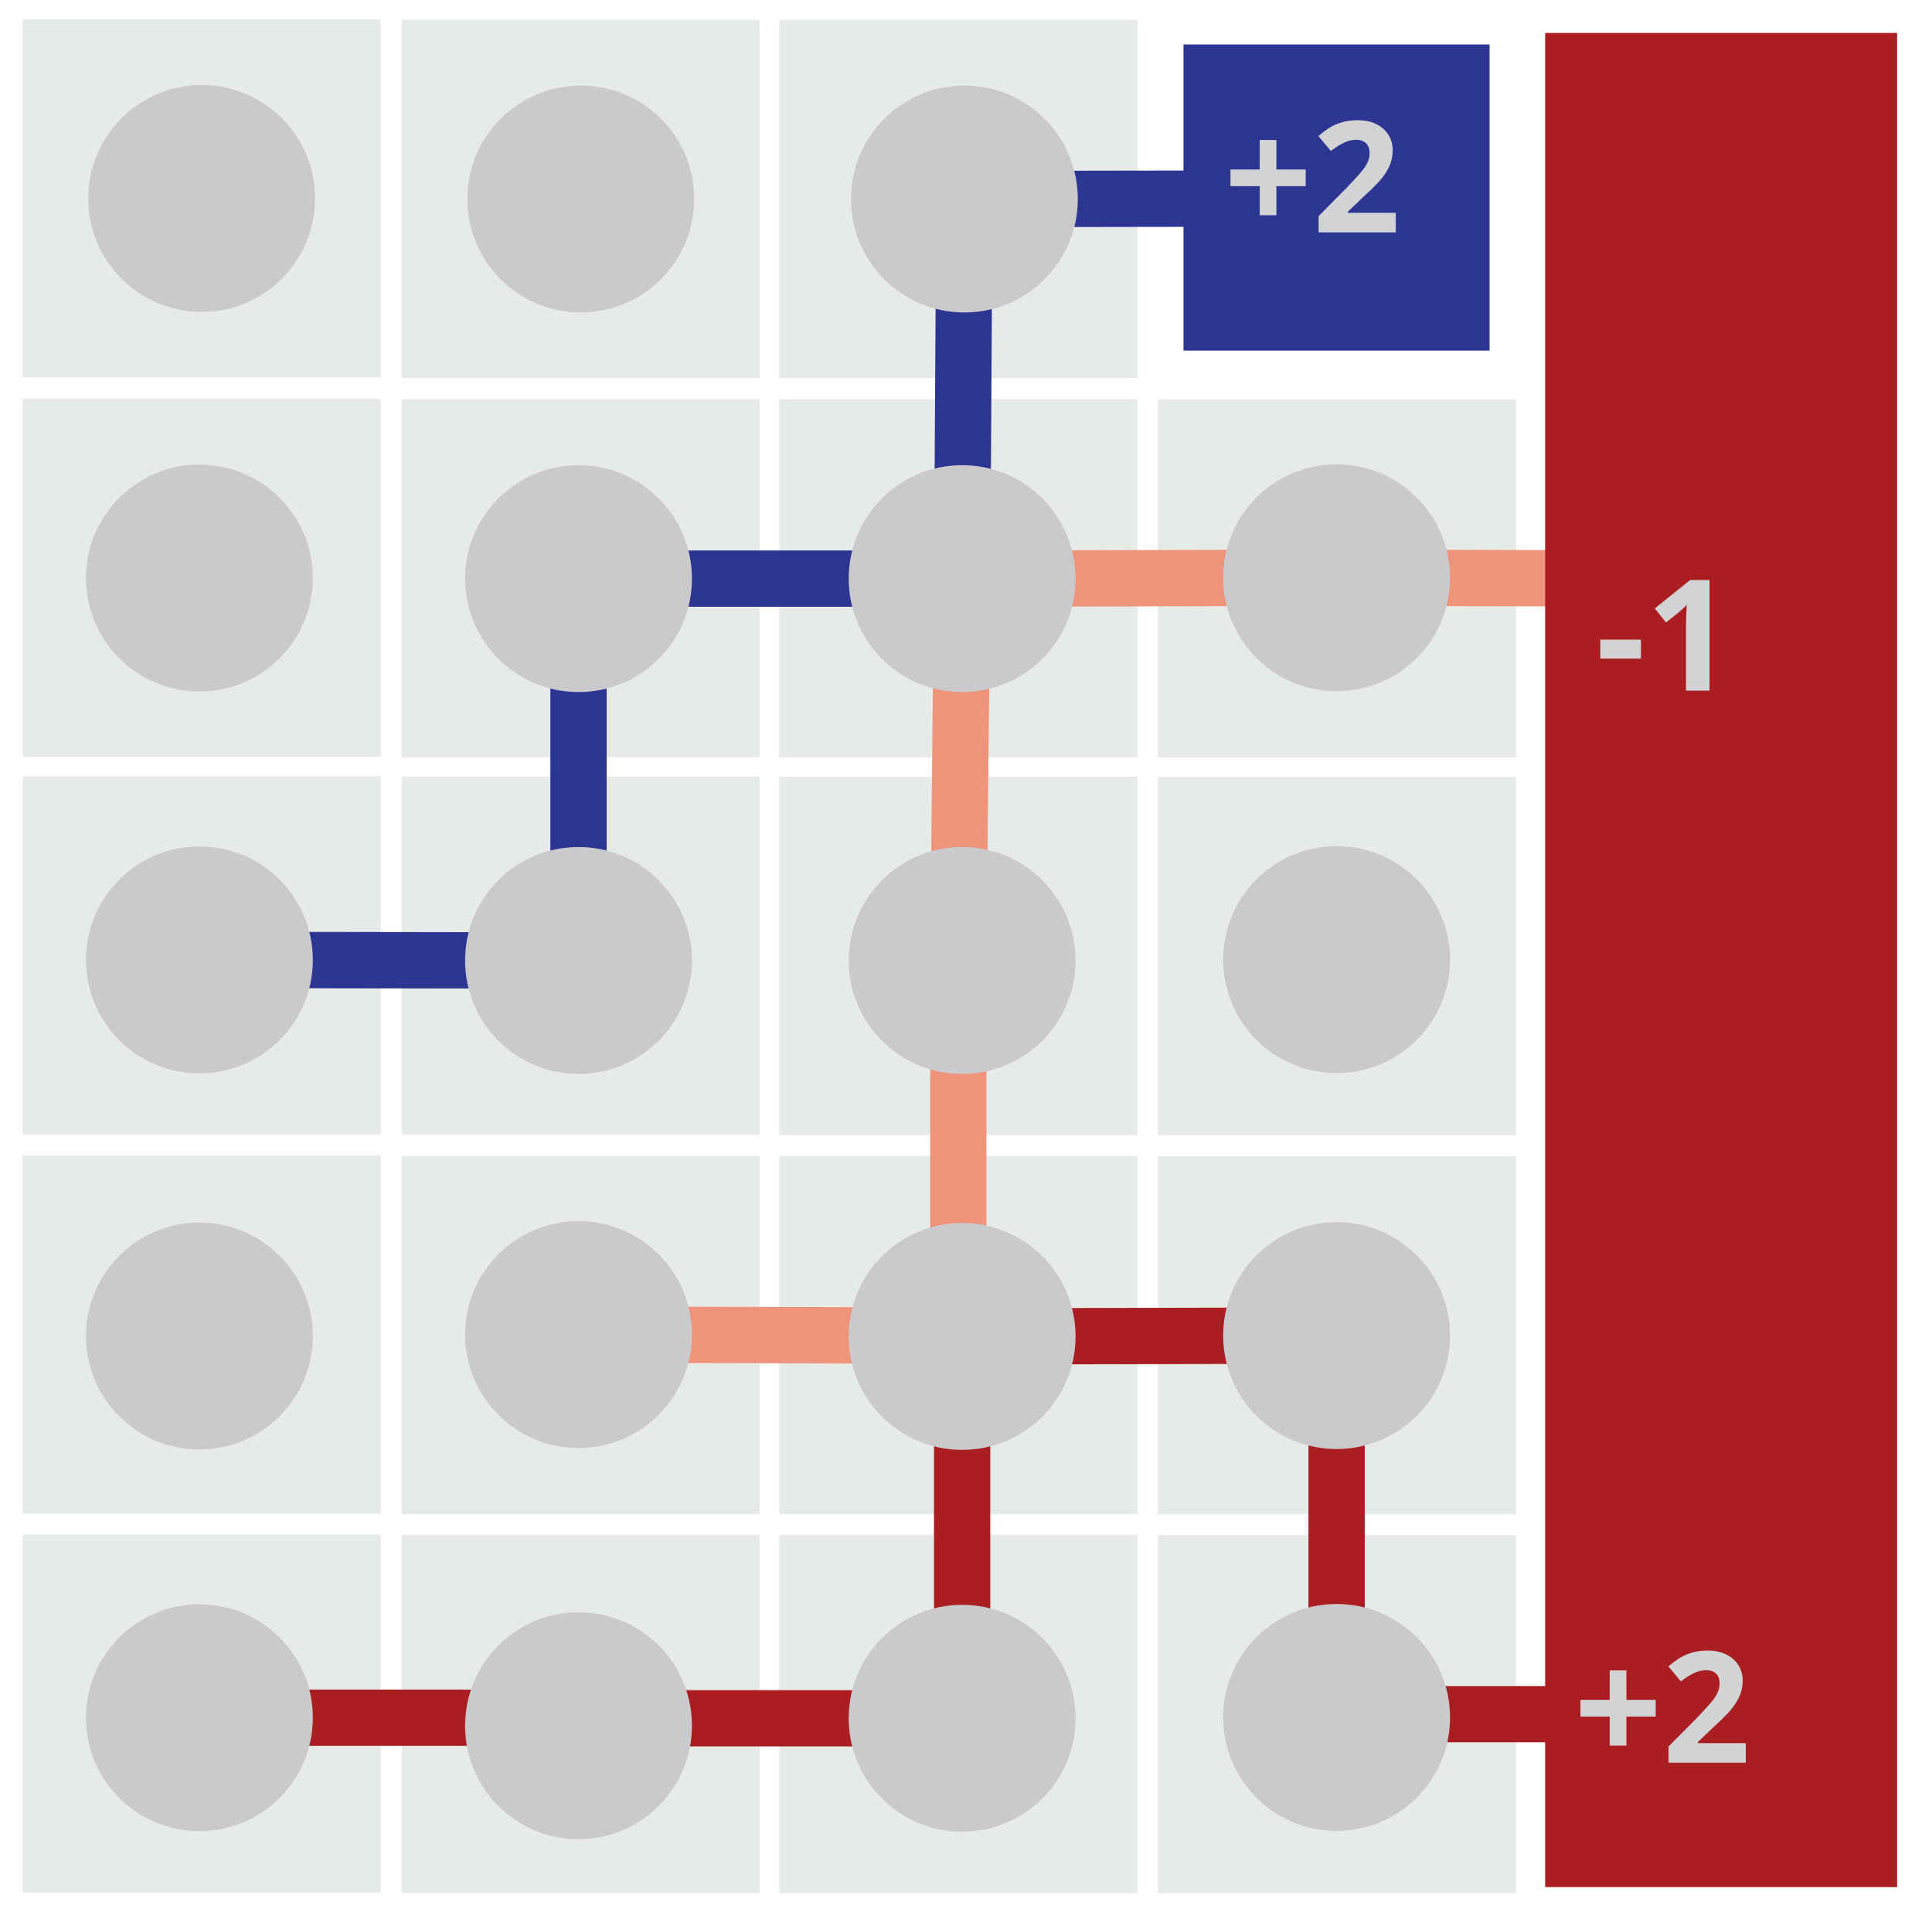
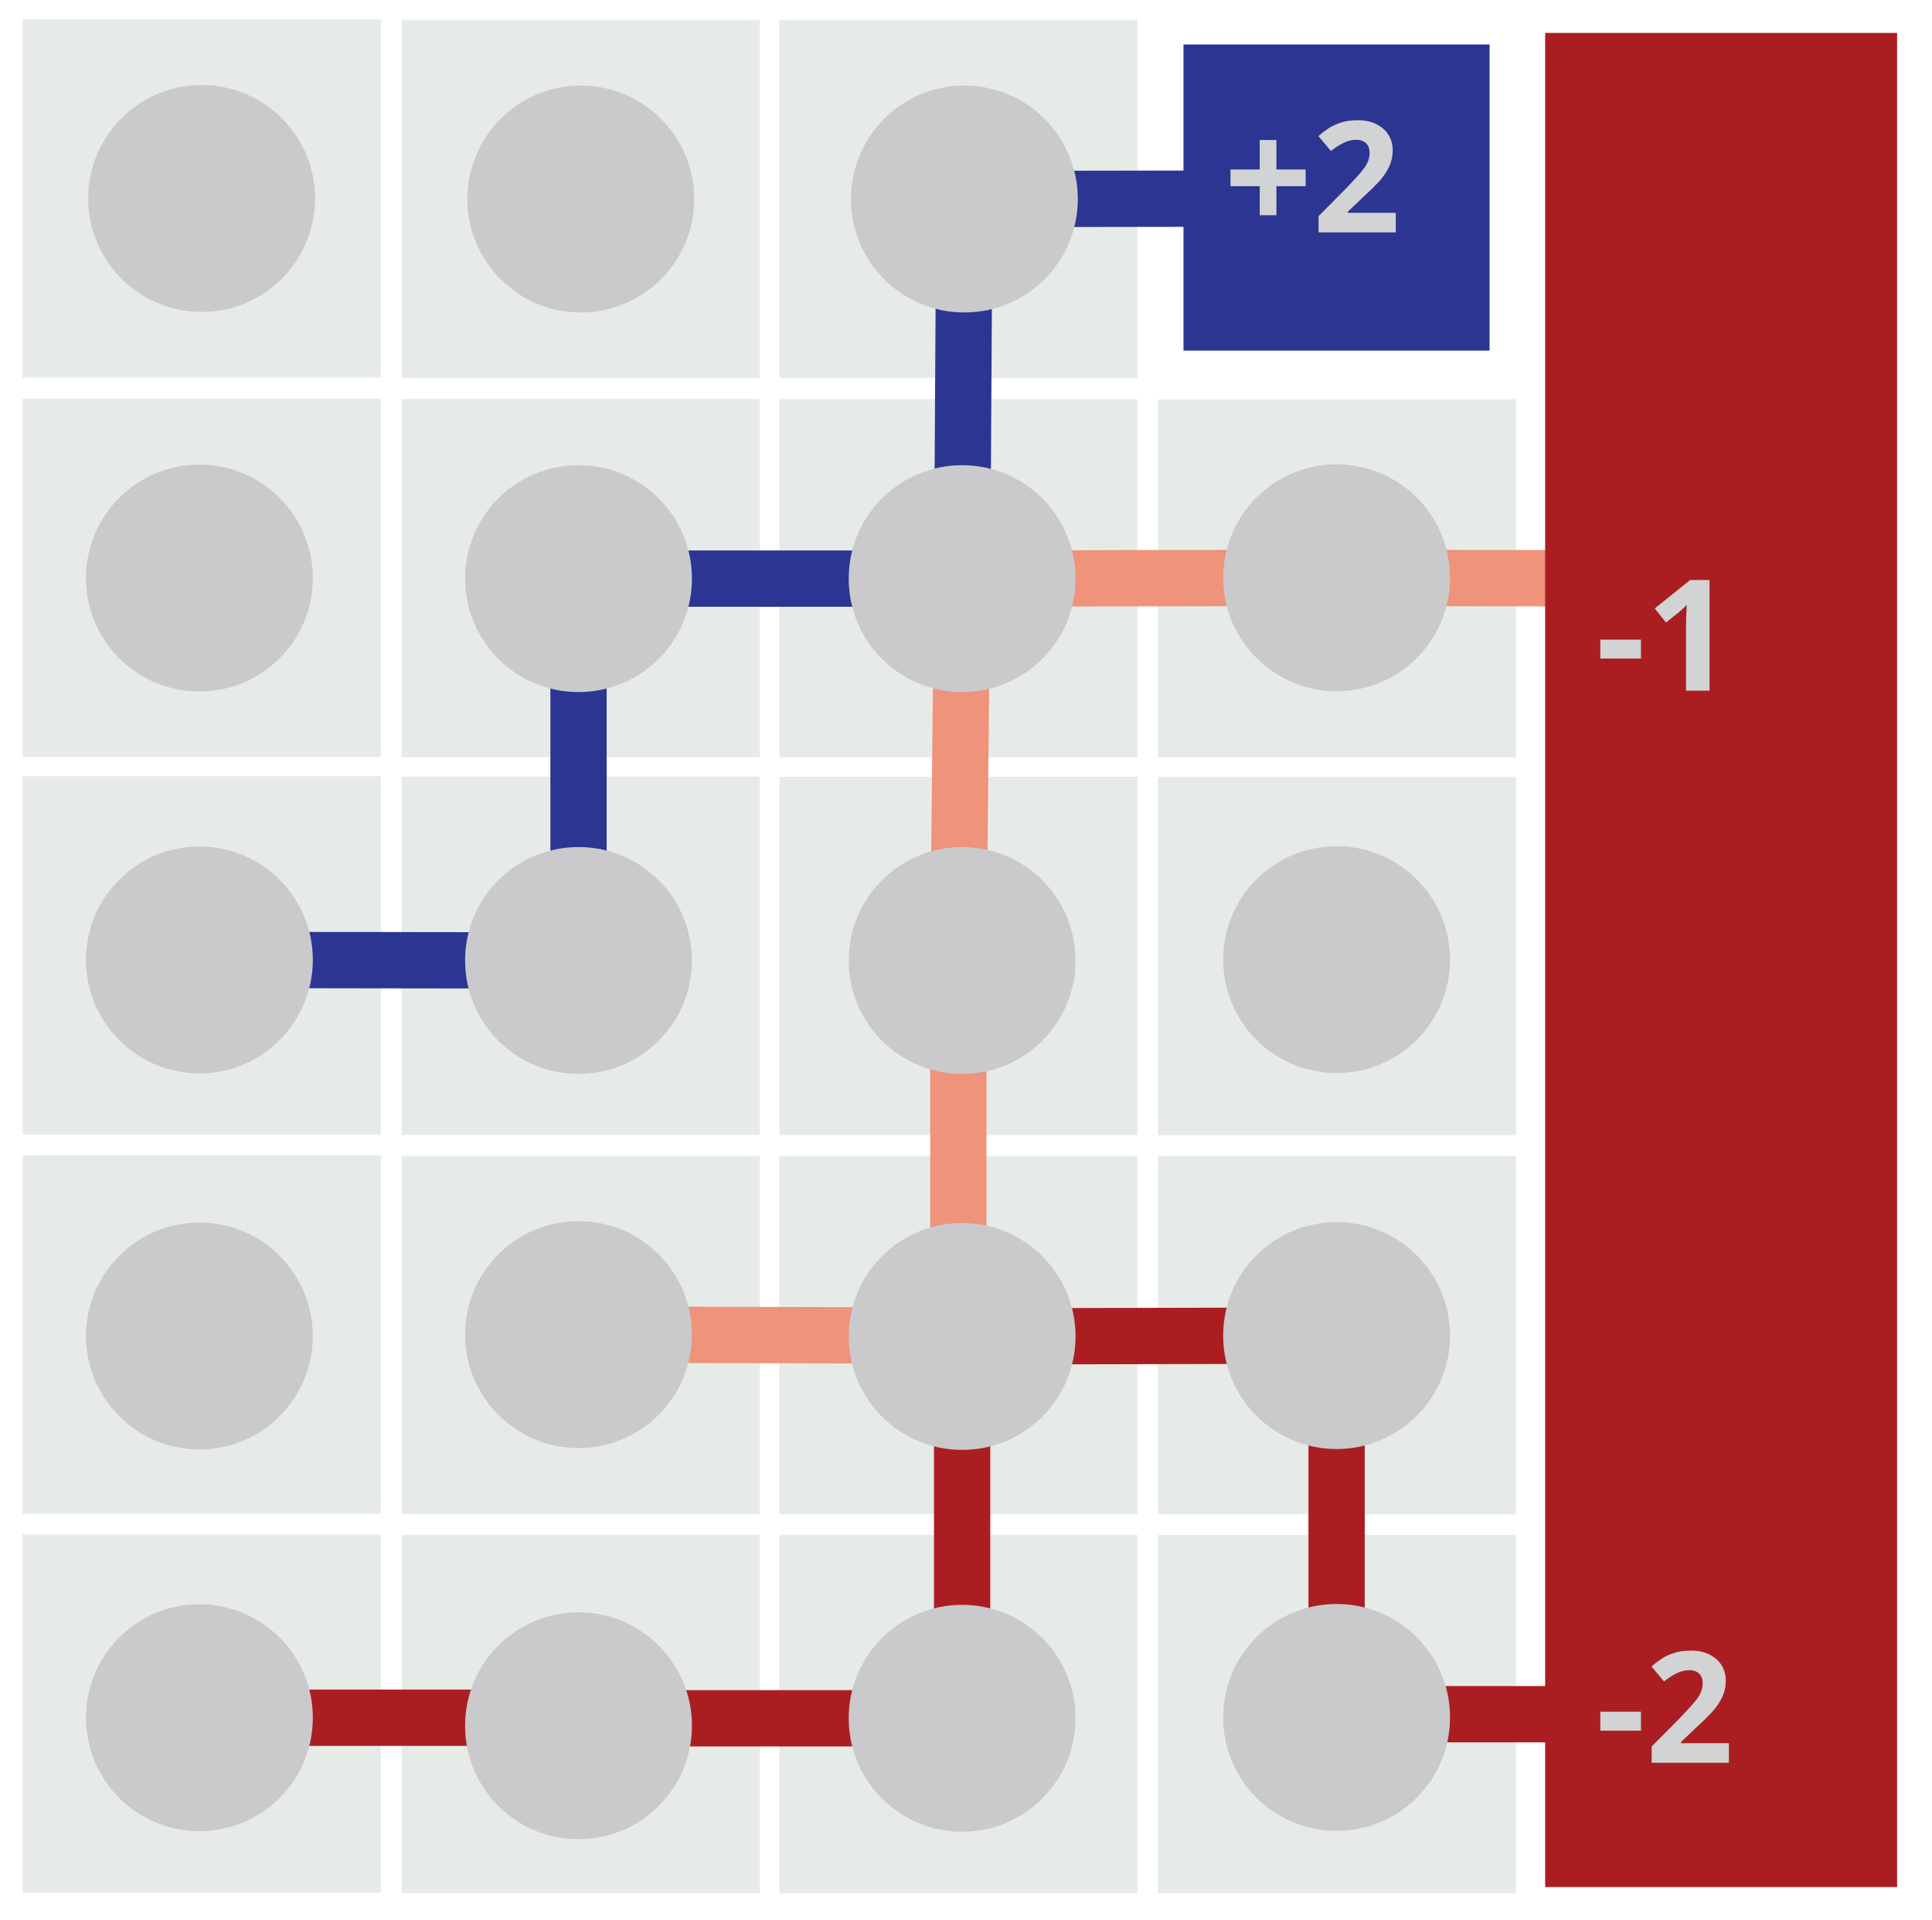
<svg xmlns="http://www.w3.org/2000/svg" id="Layer_1" data-name="Layer 1" viewBox="0 0 137.29 136.36">
  <defs>
    <style>.cls-1{fill:#e7ebe8;}.cls-2{fill:#cac9cc;}.cls-3,.cls-4,.cls-5{fill:none;stroke-miterlimit:10;stroke-width:4px;}.cls-3{stroke:#2c3592;}.cls-4{stroke:#ef937b;}.cls-5{stroke:#aa1e22;}.cls-6{fill:#aa1e22;}.cls-7{font-size:11px;fill:#d1d3d4;font-family:MyriadPro-Semibold, Myriad Pro;font-weight:700;}.cls-8{fill:#2c3592;}</style>
  </defs>
  <rect class="cls-1" x="1.61" y="1.38" width="25.45" height="25.45" />
  <rect class="cls-1" x="28.54" y="1.41" width="25.45" height="25.45" />
  <rect class="cls-1" x="55.38" y="1.41" width="25.45" height="25.45" />
  <rect class="cls-1" x="1.61" y="28.32" width="25.45" height="25.45" />
  <rect class="cls-1" x="28.54" y="28.35" width="25.45" height="25.45" />
  <rect class="cls-1" x="55.38" y="28.36" width="25.45" height="25.45" />
  <rect class="cls-1" x="82.28" y="28.37" width="25.45" height="25.45" />
  <rect class="cls-1" x="1.61" y="55.15" width="25.45" height="25.45" />
  <rect class="cls-1" x="28.54" y="55.18" width="25.45" height="25.45" />
  <rect class="cls-1" x="55.38" y="55.19" width="25.45" height="25.45" />
  <rect class="cls-1" x="82.28" y="55.2" width="25.45" height="25.45" />
  <rect class="cls-1" x="1.61" y="82.1" width="25.45" height="25.45" />
  <rect class="cls-1" x="28.54" y="82.13" width="25.45" height="25.45" />
  <rect class="cls-1" x="55.38" y="82.13" width="25.45" height="25.45" />
  <rect class="cls-1" x="82.28" y="82.14" width="25.45" height="25.45" />
  <rect class="cls-1" x="1.61" y="109.02" width="25.45" height="25.45" />
  <rect class="cls-1" x="28.54" y="109.05" width="25.45" height="25.45" />
  <rect class="cls-1" x="55.38" y="109.05" width="25.45" height="25.45" />
  <rect class="cls-1" x="82.28" y="109.06" width="25.45" height="25.45" />
  <circle class="cls-2" cx="14.33" cy="14.1" r="8.06" />
  <circle class="cls-2" cx="41.27" cy="14.14" r="8.06" />
  <circle class="cls-2" cx="14.17" cy="41.07" r="8.06" />
  <circle class="cls-2" cx="94.98" cy="68.18" r="8.06" />
  <circle class="cls-2" cx="14.17" cy="94.92" r="8.06" />
  <line class="cls-3" x1="14.17" y1="68.2" x2="41.11" y2="68.24" />
  <line class="cls-3" x1="41.11" y1="41.11" x2="41.11" y2="68.24" />
  <line class="cls-3" x1="68.37" y1="41.11" x2="41.11" y2="41.11" />
  <line class="cls-3" x1="68.53" y1="14.14" x2="68.37" y2="41.11" />
  <line class="cls-3" x1="95.01" y1="14.1" x2="68.53" y2="14.14" />
  <line class="cls-4" x1="41.27" y1="94.82" x2="68.1" y2="94.89" />
  <line class="cls-4" x1="68.1" y1="67.88" x2="68.1" y2="94.89" />
  <line class="cls-4" x1="68.37" y1="41.11" x2="68.1" y2="67.88" />
  <line class="cls-4" x1="95.01" y1="41.05" x2="68.37" y2="41.11" />
  <line class="cls-4" x1="122.3" y1="41.11" x2="94.98" y2="41.05" />
  <line class="cls-5" x1="14.17" y1="122.04" x2="41.27" y2="122.04" />
  <line class="cls-5" x1="68.37" y1="122.08" x2="41.27" y2="122.08" />
  <line class="cls-5" x1="122.3" y1="121.79" x2="94.98" y2="121.79" />
  <circle class="cls-2" cx="68.53" cy="14.14" r="8.06" />
  <circle class="cls-2" cx="41.11" cy="41.11" r="8.06" />
  <circle class="cls-2" cx="68.37" cy="41.11" r="8.06" />
  <circle class="cls-2" cx="94.98" cy="41.05" r="8.06" />
  <circle class="cls-2" cx="14.17" cy="68.2" r="8.06" />
  <circle class="cls-2" cx="41.11" cy="68.24" r="8.06" />
  <circle class="cls-2" cx="68.37" cy="68.24" r="8.06" />
  <circle class="cls-2" cx="41.11" cy="94.82" r="8.06" />
  <circle class="cls-2" cx="14.17" cy="122.04" r="8.06" />
  <circle class="cls-2" cx="41.11" cy="122.61" r="8.06" />
  <rect class="cls-6" x="109.8" y="2.34" width="25.01" height="131.73" />
  <text class="cls-7" transform="translate(113.39 49.07)">-1</text>
-   <text class="cls-7" transform="translate(111.84 125.24)">+2</text>
+   <text class="cls-7" transform="translate(113.39 125.24)">-2</text>
  <line class="cls-5" x1="68.37" y1="122.08" x2="68.37" y2="94.95" />
  <line class="cls-5" x1="94.98" y1="94.89" x2="68.37" y2="94.95" />
  <line class="cls-5" x1="94.98" y1="122.02" x2="94.98" y2="94.89" />
  <circle class="cls-2" cx="94.98" cy="94.89" r="8.06" />
  <circle class="cls-2" cx="68.37" cy="94.95" r="8.06" />
  <circle class="cls-2" cx="68.37" cy="122.08" r="8.06" />
  <circle class="cls-2" cx="94.98" cy="122.02" r="8.06" />
  <rect class="cls-8" x="84.1" y="3.16" width="21.75" height="21.75" />
  <text class="cls-7" transform="translate(86.97 16.51)">+2</text>
</svg>
